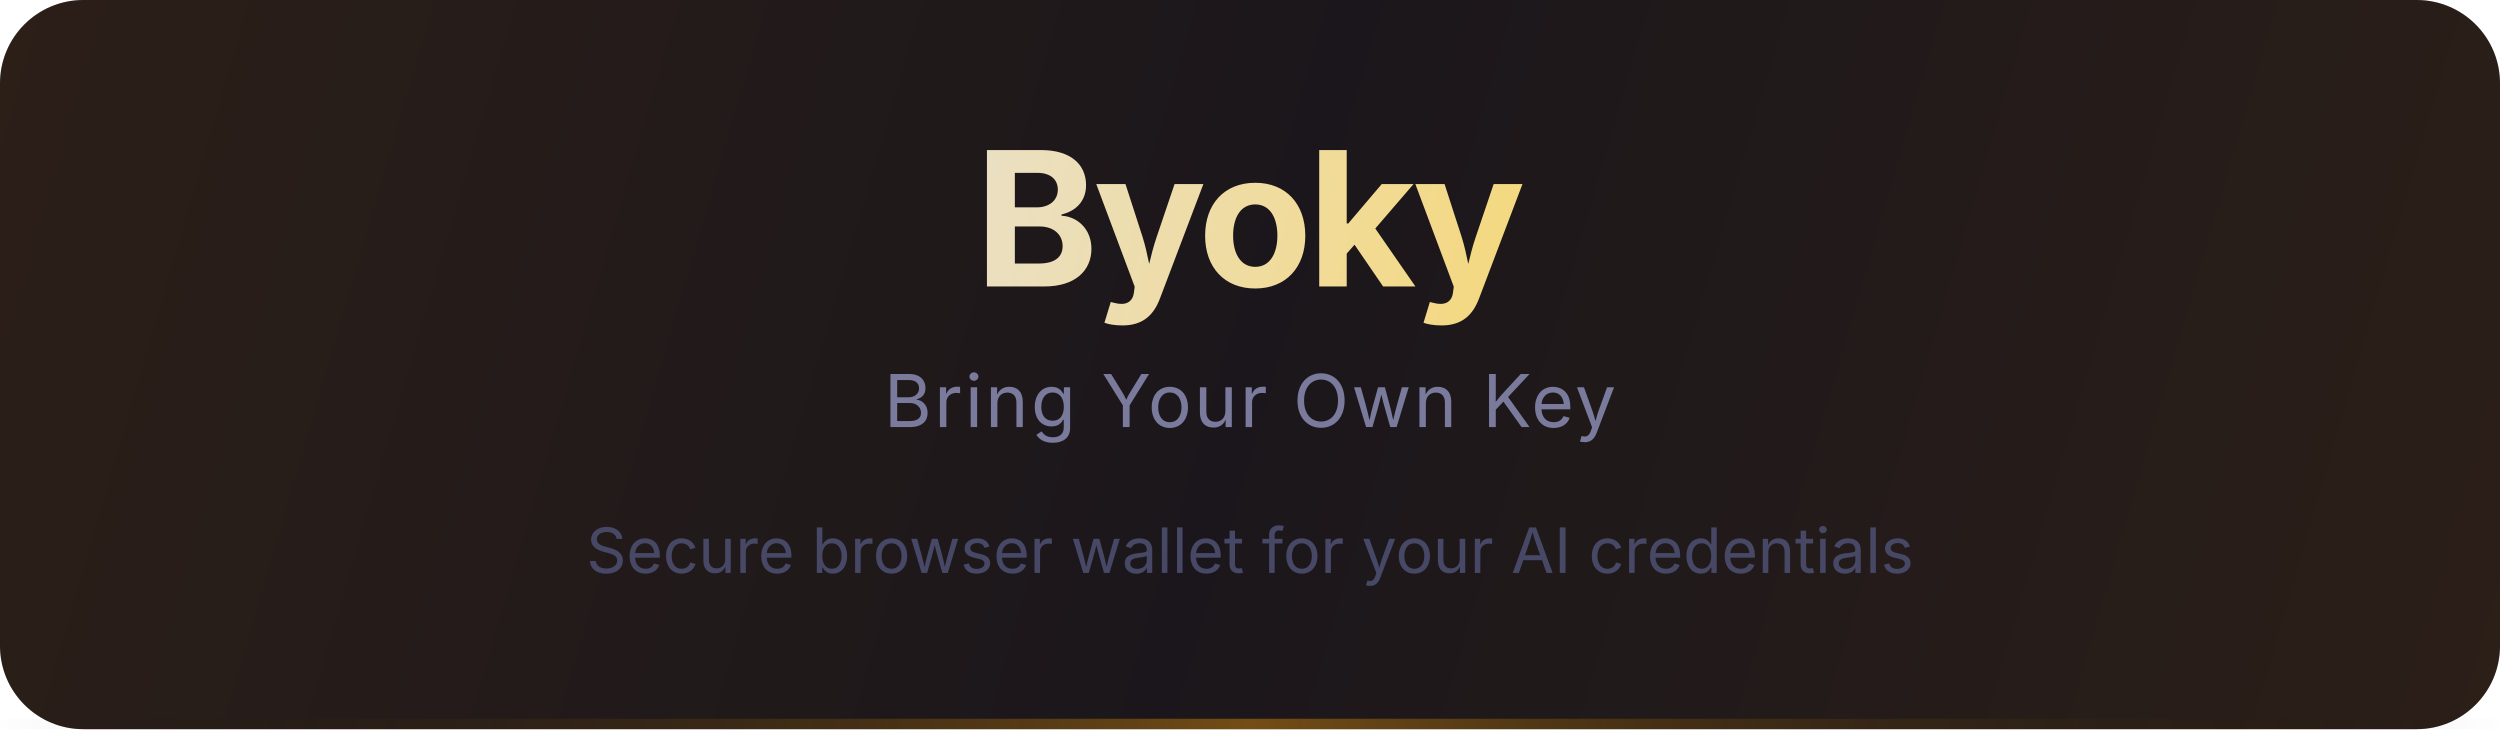
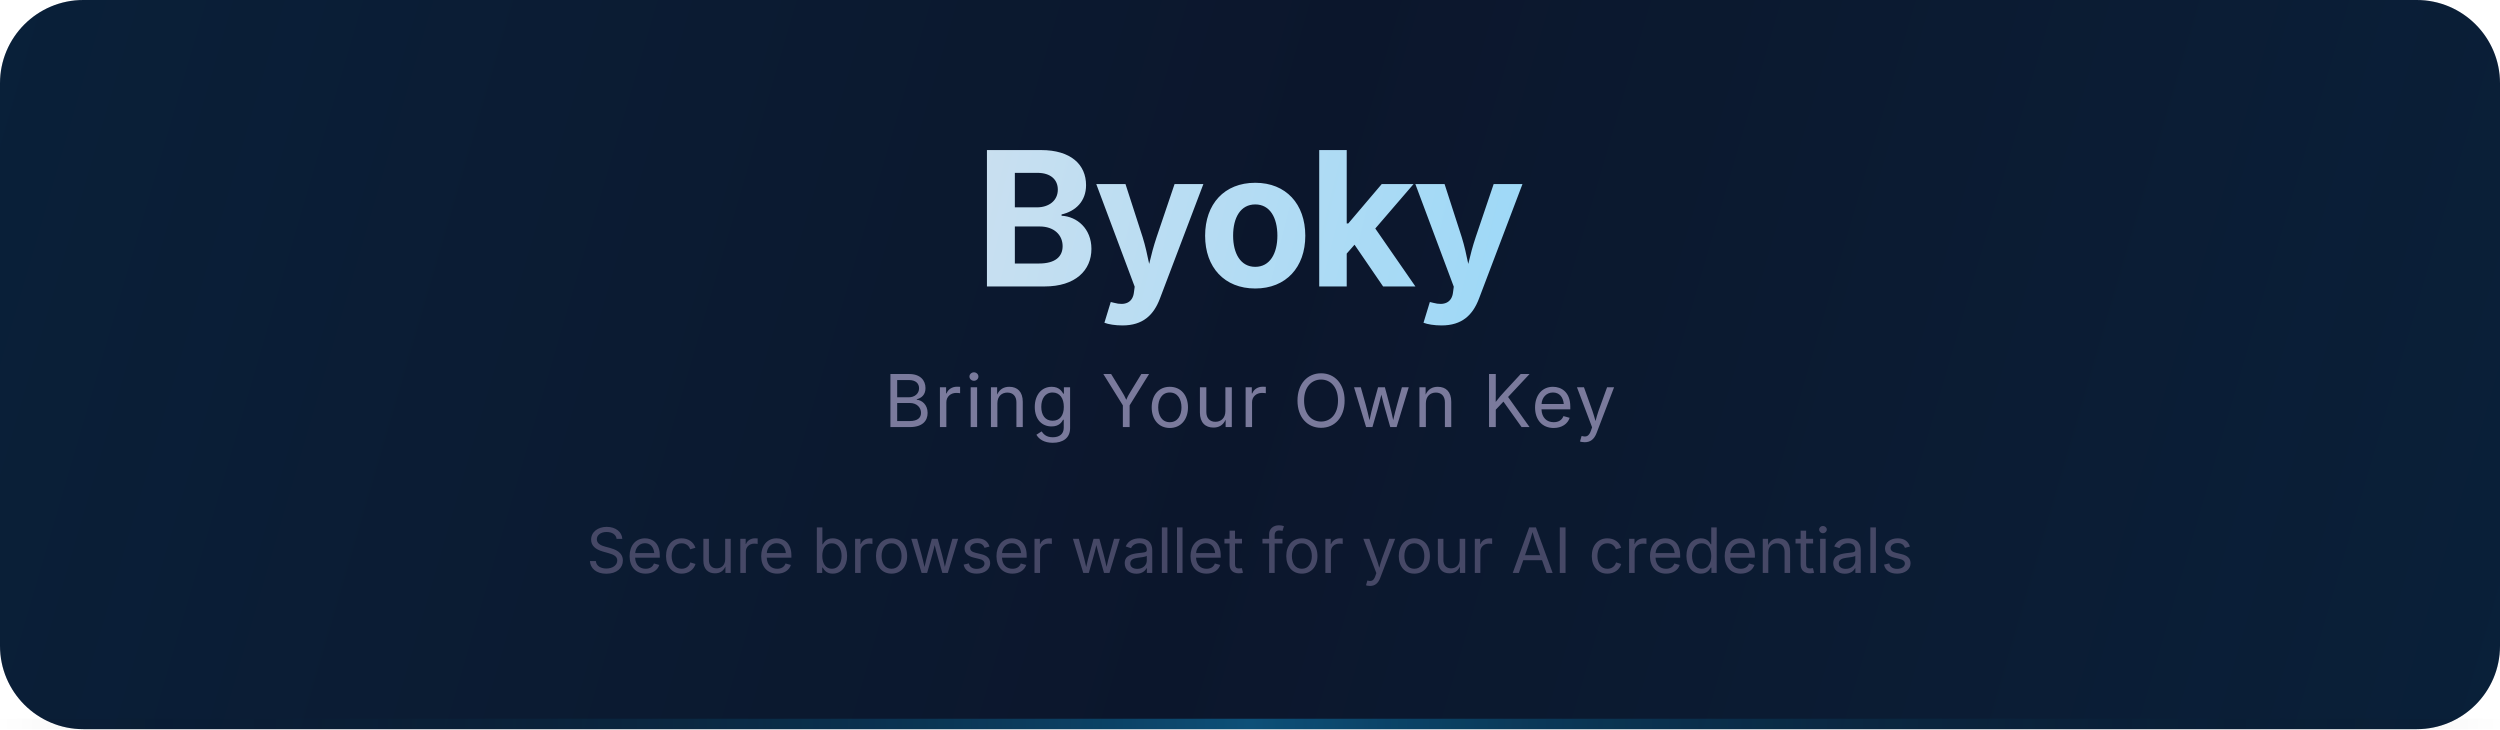
<svg xmlns="http://www.w3.org/2000/svg" width="480" height="140" viewBox="0 0 480 140" fill="none">
  <defs>
    <linearGradient id="glow" x1="0" y1="0" x2="480" y2="140" gradientUnits="userSpaceOnUse">
-       <stop offset="0%" stop-color="#f59e0b" stop-opacity="0.15" />
-       <stop offset="50%" stop-color="#fbbf24" stop-opacity="0.08" />
-       <stop offset="100%" stop-color="#f59e0b" stop-opacity="0.15" />
+       <stop offset="0%" stop-color="#0ea5e9" stop-opacity="0.15" />
+       <stop offset="50%" stop-color="#38bdf8" stop-opacity="0.08" />
+       <stop offset="100%" stop-color="#0ea5e9" stop-opacity="0.15" />
    </linearGradient>
    <linearGradient id="textGrad" x1="120" y1="40" x2="360" y2="100" gradientUnits="userSpaceOnUse">
      <stop offset="0%" stop-color="#e4e4ec" />
-       <stop offset="100%" stop-color="#fcd34d" />
+       <stop offset="100%" stop-color="#7dd3fc" />
    </linearGradient>
    <linearGradient id="accent" x1="0" y1="0" x2="100%" y2="0">
      <stop offset="0%" stop-color="transparent" />
-       <stop offset="50%" stop-color="#f59e0b" />
+       <stop offset="50%" stop-color="#0ea5e9" />
      <stop offset="100%" stop-color="transparent" />
    </linearGradient>
  </defs>
  <rect width="480" height="140" rx="16" fill="#08081a" />
  <rect width="480" height="140" rx="16" fill="url(#glow)" />
  <rect x="0" y="138" width="480" height="2" fill="url(#accent)" opacity="0.4" />
  <text x="240" y="55" font-family="system-ui, -apple-system, sans-serif" font-size="36" font-weight="700" fill="url(#textGrad)" letter-spacing="-1" text-anchor="middle">Byoky</text>
  <text x="240" y="82" font-family="system-ui, -apple-system, sans-serif" font-size="14" fill="#7a7a9c" text-anchor="middle" letter-spacing="0.5">Bring Your Own Key</text>
  <text x="240" y="110" font-family="system-ui, -apple-system, sans-serif" font-size="12" fill="#464866" text-anchor="middle">Secure browser wallet for your AI credentials</text>
</svg>
